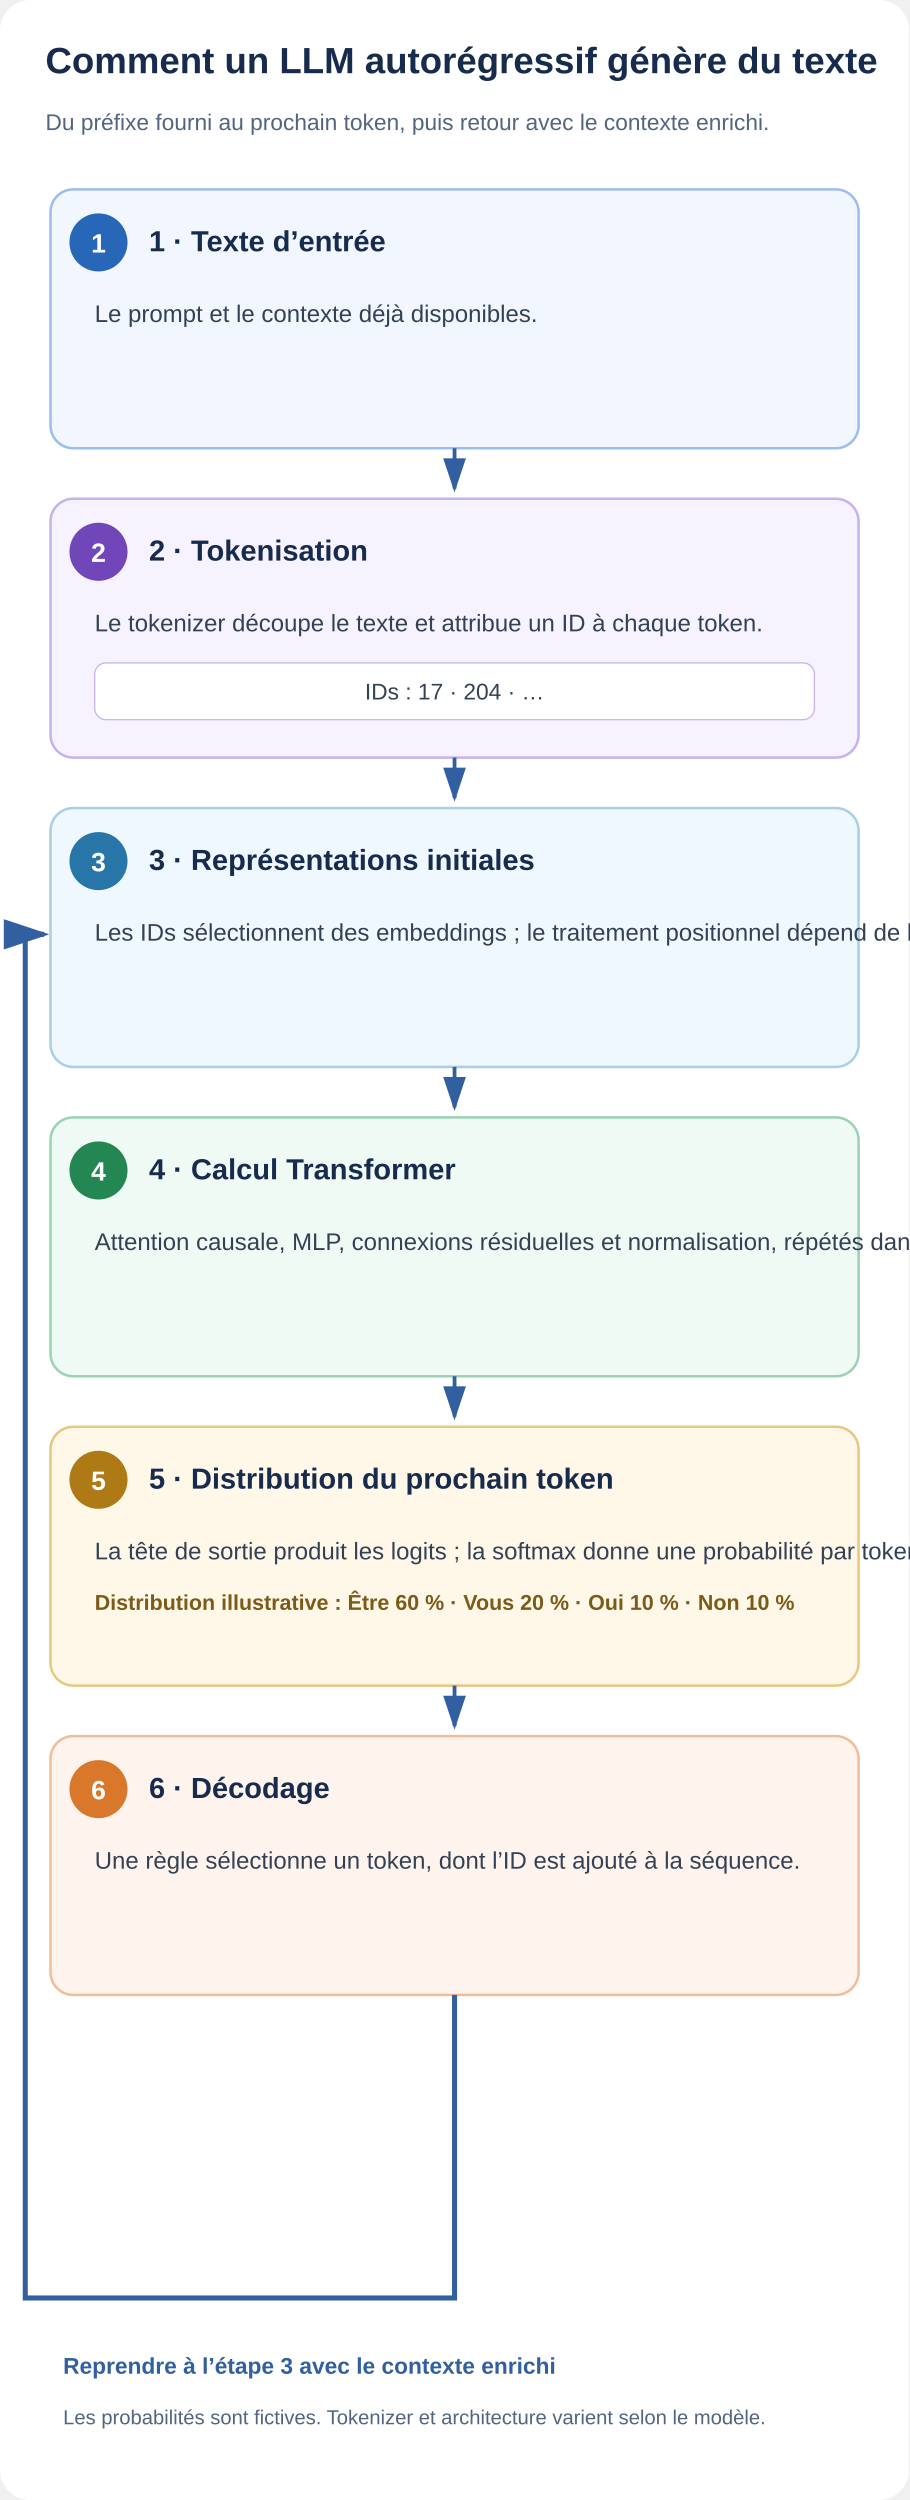
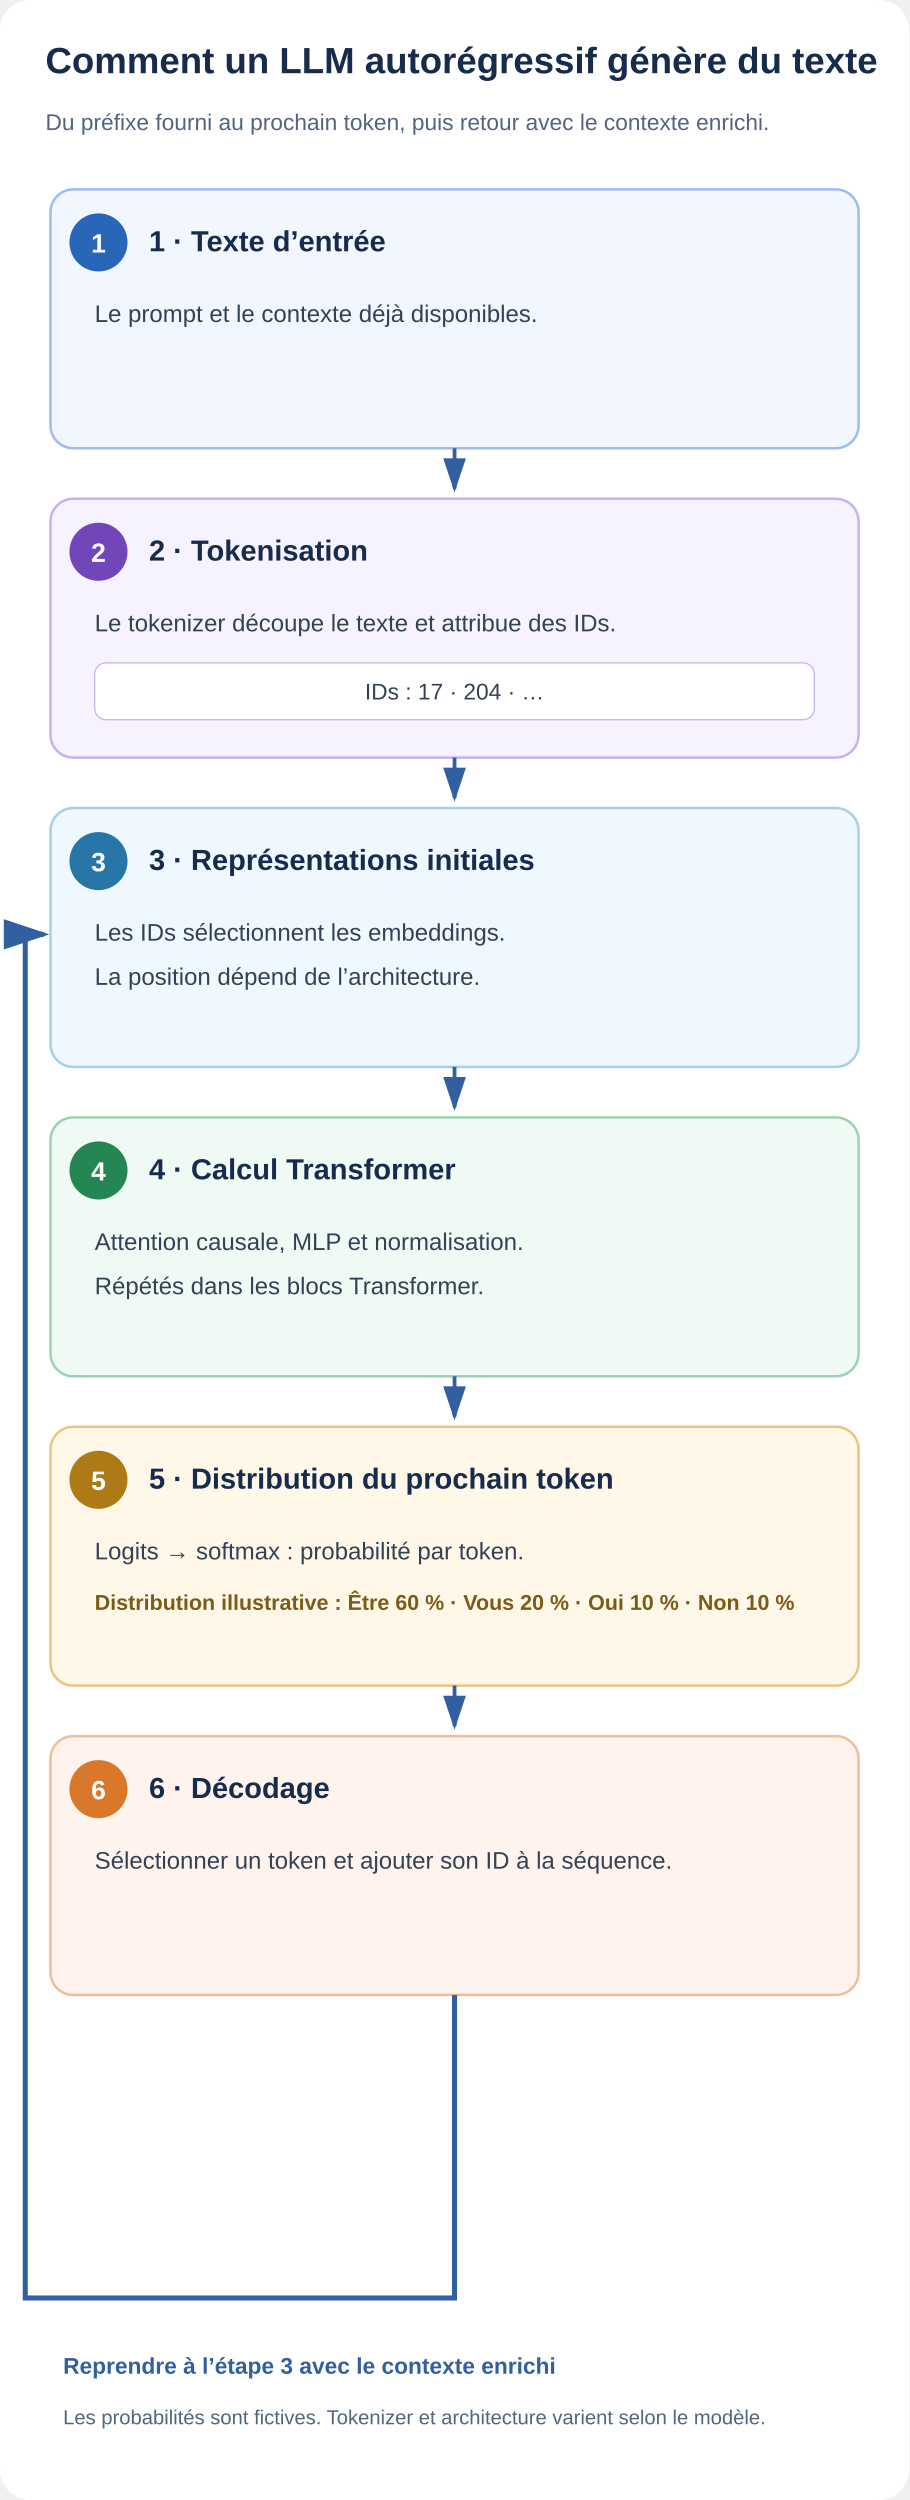
<svg xmlns="http://www.w3.org/2000/svg" width="720" height="1980" viewBox="0 0 720 1980" role="img" aria-labelledby="title desc">
  <defs>
    <marker id="a" markerWidth="10" markerHeight="10" refX="8" refY="3" orient="auto">
      <path d="M0 0L0 6L9 3z" fill="#315f9f" />
    </marker>
  </defs>
  <rect width="720" height="1980" rx="24" fill="#fff" />
  <text x="36" y="58" font-family="Arial,sans-serif" font-size="29" font-weight="700" fill="#172b4d">Comment un LLM autorégressif génère du texte</text>
  <text x="36" y="103" font-family="Arial,sans-serif" font-size="18" fill="#52647f">Du préfixe fourni au prochain token, puis retour avec le contexte enrichi.</text>
  <rect x="40" y="150" width="640" height="205" rx="18" fill="#f1f6ff" stroke="#9dbcf0" stroke-width="2" />
  <circle cx="78" cy="192" r="23" fill="#2866b8" />
  <text x="78" y="200" text-anchor="middle" font-family="Arial,sans-serif" font-size="21" font-weight="700" fill="#fff">1</text>
  <text x="118" y="199" font-family="Arial,sans-serif" font-size="23" font-weight="700" fill="#172b4d">1 · Texte d’entrée</text>
  <text x="75" y="255" font-family="Arial,sans-serif" font-size="19" fill="#334155">Le prompt et le contexte déjà disponibles.</text>
  <path d="M360 355V387" stroke="#315f9f" stroke-width="3" marker-end="url(#a)" />
  <rect x="40" y="395" width="640" height="205" rx="18" fill="#f7f2ff" stroke="#c7b1ee" stroke-width="2" />
  <circle cx="78" cy="437" r="23" fill="#7046b8" />
  <text x="78" y="445" text-anchor="middle" font-family="Arial,sans-serif" font-size="21" font-weight="700" fill="#fff">2</text>
  <text x="118" y="444" font-family="Arial,sans-serif" font-size="23" font-weight="700" fill="#172b4d">2 · Tokenisation</text>
-   <text x="75" y="500" font-family="Arial,sans-serif" font-size="19" fill="#334155">Le tokenizer découpe le texte et attribue un ID à chaque token.</text>
+   <text x="75" y="500" font-family="Arial,sans-serif" font-size="19" fill="#334155">Le tokenizer découpe le texte et attribue des IDs.</text>
  <rect x="75" y="525" width="570" height="45" rx="9" fill="#fff" stroke="#c7b1ee" />
  <text x="360" y="554" text-anchor="middle" font-family="Arial,sans-serif" font-size="18" fill="#334155">IDs : 17 · 204 · …</text>
  <path d="M360 600V632" stroke="#315f9f" stroke-width="3" marker-end="url(#a)" />
  <rect x="40" y="640" width="640" height="205" rx="18" fill="#eff8ff" stroke="#a9cfe7" stroke-width="2" />
  <circle cx="78" cy="682" r="23" fill="#2876a8" />
  <text x="78" y="690" text-anchor="middle" font-family="Arial,sans-serif" font-size="21" font-weight="700" fill="#fff">3</text>
  <text x="118" y="689" font-family="Arial,sans-serif" font-size="23" font-weight="700" fill="#172b4d">3 · Représentations initiales</text>
-   <text x="75" y="745" font-family="Arial,sans-serif" font-size="19" fill="#334155">Les IDs sélectionnent des embeddings ; le traitement positionnel dépend de l’architecture.</text>
+   <text x="75" y="745" font-family="Arial,sans-serif" font-size="19" fill="#334155">Les IDs sélectionnent les embeddings.</text>
+   <text x="75" y="780" font-family="Arial,sans-serif" font-size="19" fill="#334155">La position dépend de l’architecture.</text>
  <path d="M360 845V877" stroke="#315f9f" stroke-width="3" marker-end="url(#a)" />
  <rect x="40" y="885" width="640" height="205" rx="18" fill="#f0faf4" stroke="#9bd3b2" stroke-width="2" />
  <circle cx="78" cy="927" r="23" fill="#238653" />
  <text x="78" y="935" text-anchor="middle" font-family="Arial,sans-serif" font-size="21" font-weight="700" fill="#fff">4</text>
  <text x="118" y="934" font-family="Arial,sans-serif" font-size="23" font-weight="700" fill="#172b4d">4 · Calcul Transformer</text>
-   <text x="75" y="990" font-family="Arial,sans-serif" font-size="19" fill="#334155">Attention causale, MLP, connexions résiduelles et normalisation, répétés dans les blocs.</text>
+   <text x="75" y="990" font-family="Arial,sans-serif" font-size="19" fill="#334155">Attention causale, MLP et normalisation.</text>
+   <text x="75" y="1025" font-family="Arial,sans-serif" font-size="19" fill="#334155">Répétés dans les blocs Transformer.</text>
  <path d="M360 1090V1122" stroke="#315f9f" stroke-width="3" marker-end="url(#a)" />
  <rect x="40" y="1130" width="640" height="205" rx="18" fill="#fff8e9" stroke="#e8c77f" stroke-width="2" />
  <circle cx="78" cy="1172" r="23" fill="#ad7a16" />
  <text x="78" y="1180" text-anchor="middle" font-family="Arial,sans-serif" font-size="21" font-weight="700" fill="#fff">5</text>
  <text x="118" y="1179" font-family="Arial,sans-serif" font-size="23" font-weight="700" fill="#172b4d">5 · Distribution du prochain token</text>
-   <text x="75" y="1235" font-family="Arial,sans-serif" font-size="19" fill="#334155">La tête de sortie produit les logits ; la softmax donne une probabilité par token du vocabulaire.</text>
+   <text x="75" y="1235" font-family="Arial,sans-serif" font-size="19" fill="#334155">Logits → softmax : probabilité par token.</text>
  <text x="75" y="1275" font-family="Arial,sans-serif" font-size="17" font-weight="700" fill="#7c5a18">Distribution illustrative : Être 60 % · Vous 20 % · Oui 10 % · Non 10 %</text>
  <path d="M360 1335V1367" stroke="#315f9f" stroke-width="3" marker-end="url(#a)" />
  <rect x="40" y="1375" width="640" height="205" rx="18" fill="#fff4ed" stroke="#efbd9a" stroke-width="2" />
  <circle cx="78" cy="1417" r="23" fill="#d9782a" />
  <text x="78" y="1425" text-anchor="middle" font-family="Arial,sans-serif" font-size="21" font-weight="700" fill="#fff">6</text>
  <text x="118" y="1424" font-family="Arial,sans-serif" font-size="23" font-weight="700" fill="#172b4d">6 · Décodage</text>
-   <text x="75" y="1480" font-family="Arial,sans-serif" font-size="19" fill="#334155">Une règle sélectionne un token, dont l’ID est ajouté à la séquence.</text>
+   <text x="75" y="1480" font-family="Arial,sans-serif" font-size="19" fill="#334155">Sélectionner un token et ajouter son ID à la séquence.</text>
  <path d="M360 1580V1820H20V740H35" stroke="#315f9f" stroke-width="4" fill="none" marker-end="url(#a)" />
  <text x="50" y="1880" font-family="Arial,sans-serif" font-size="18" font-weight="700" fill="#315f9f">Reprendre à l’étape 3 avec le contexte enrichi</text>
  <text x="50" y="1920" font-family="Arial,sans-serif" font-size="16" fill="#52647f">Les probabilités sont fictives. Tokenizer et architecture varient selon le modèle.</text>
</svg>
